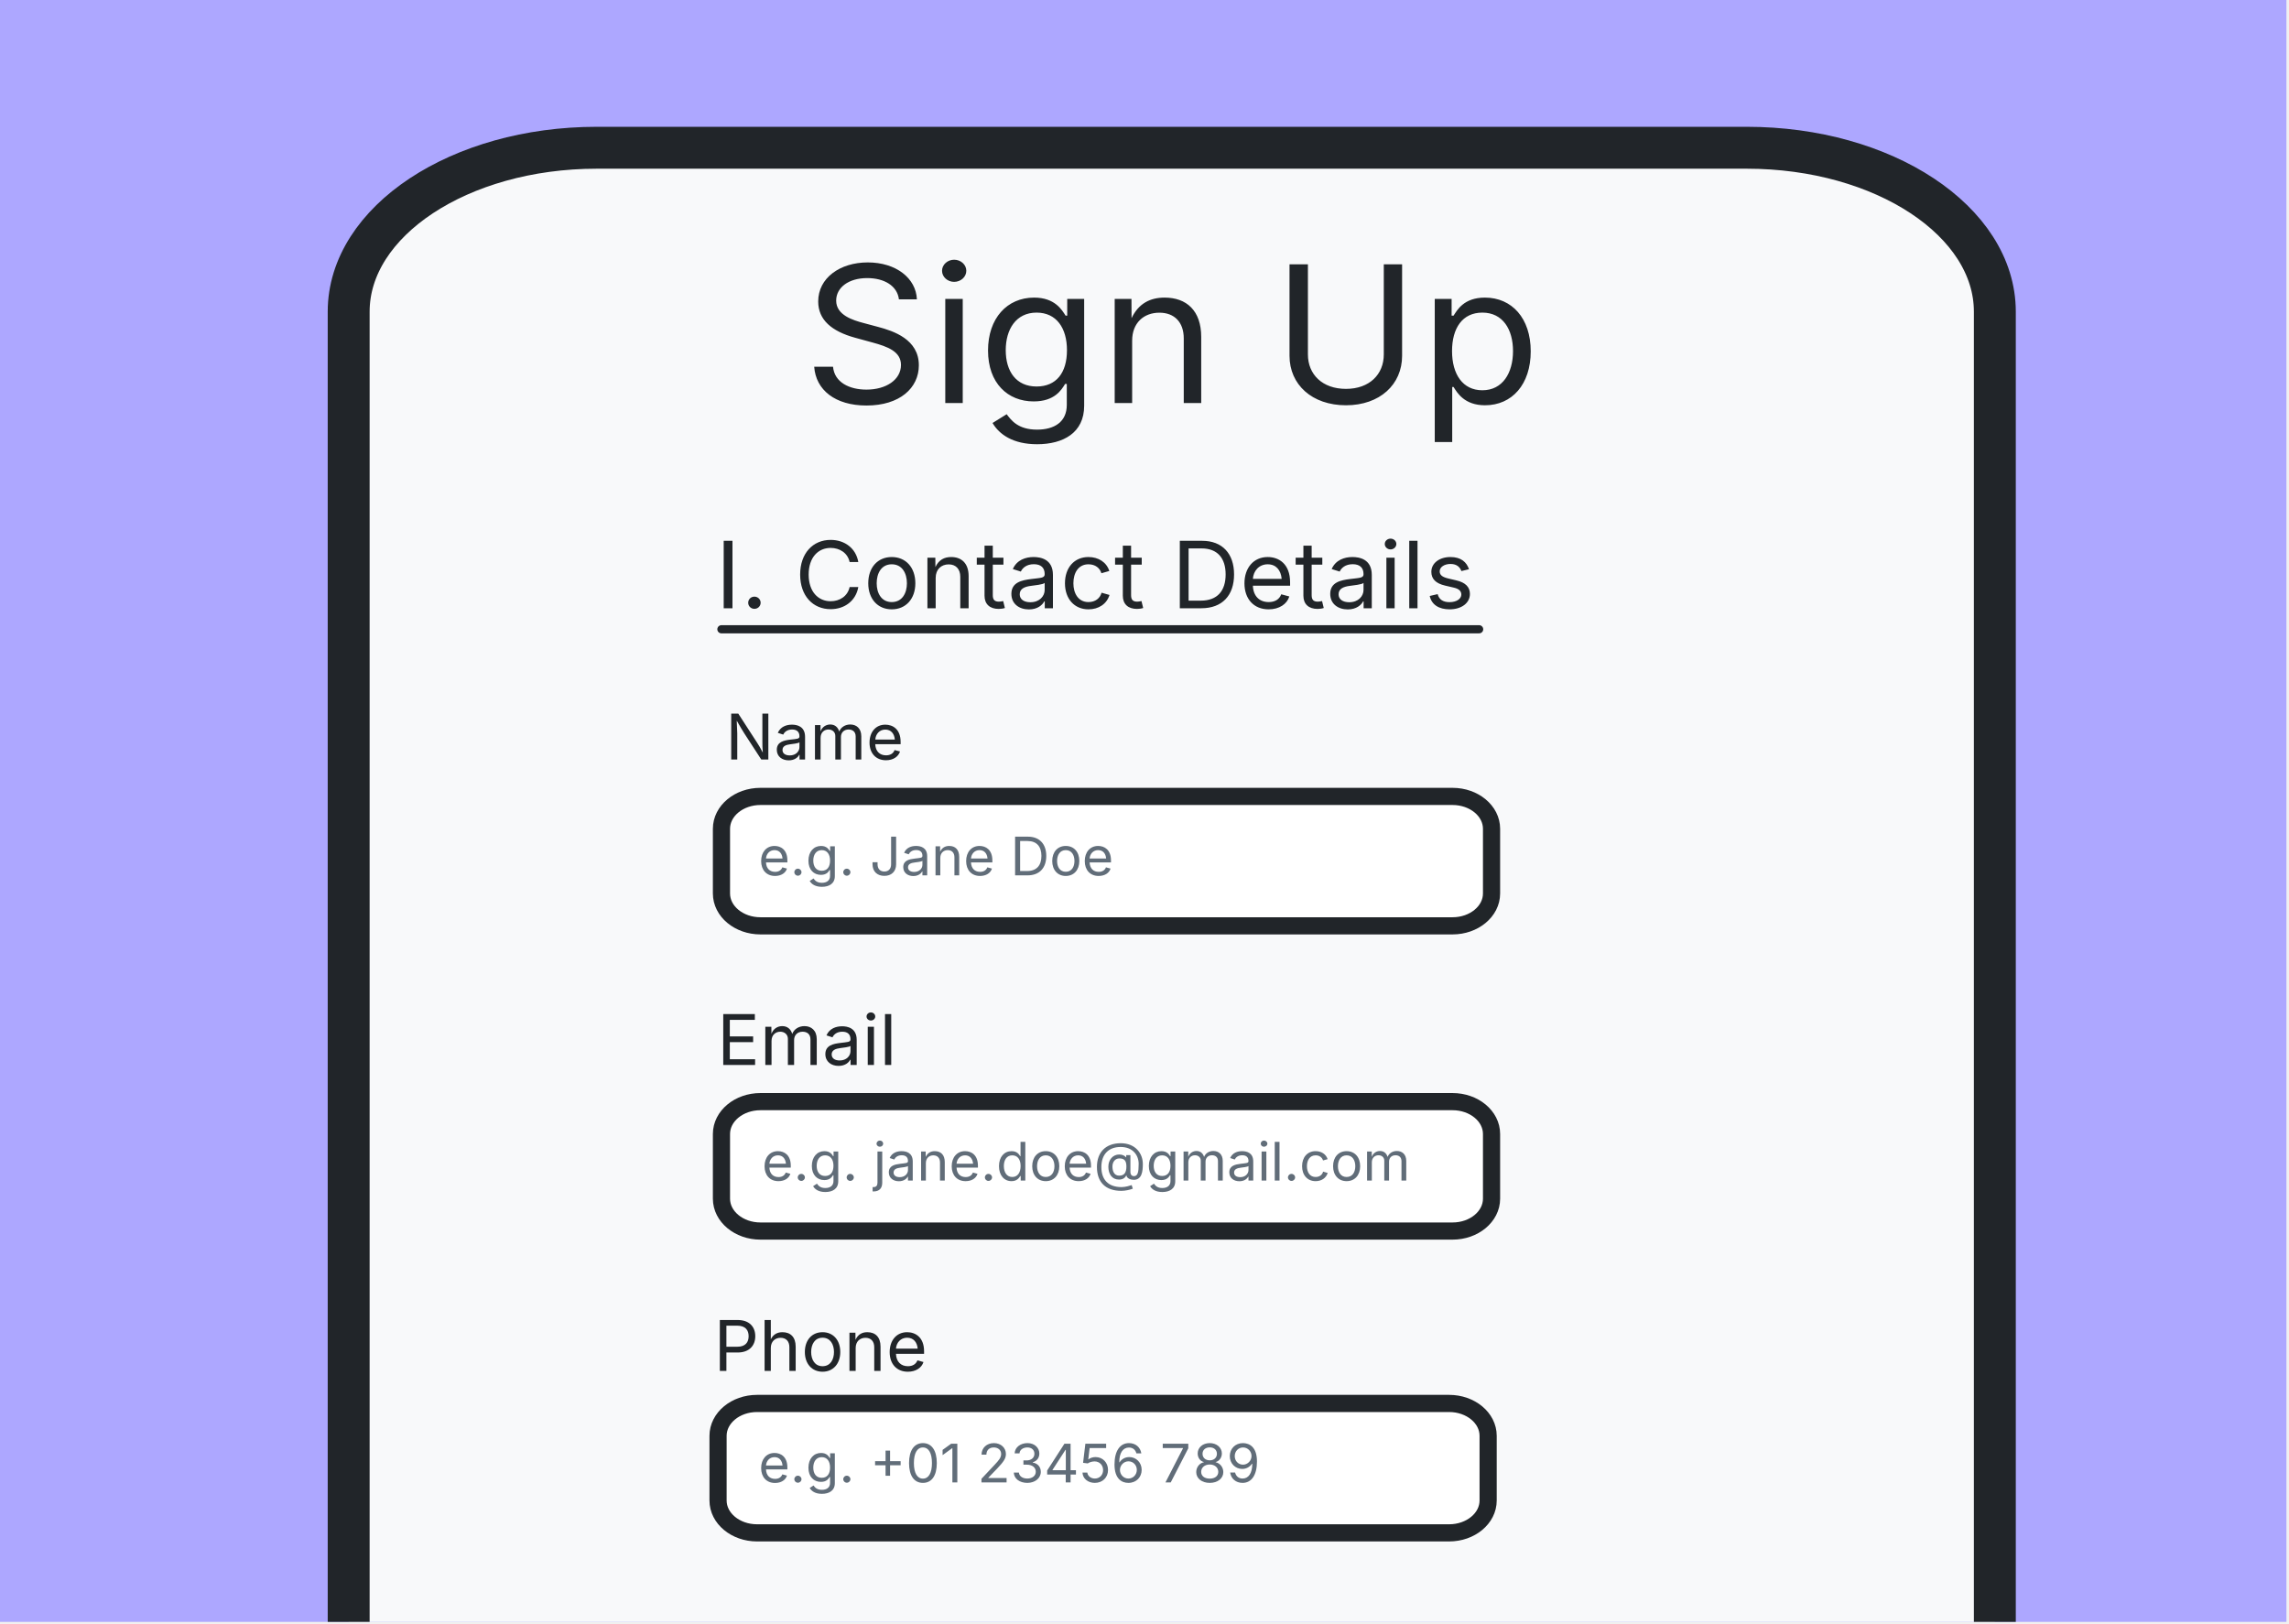
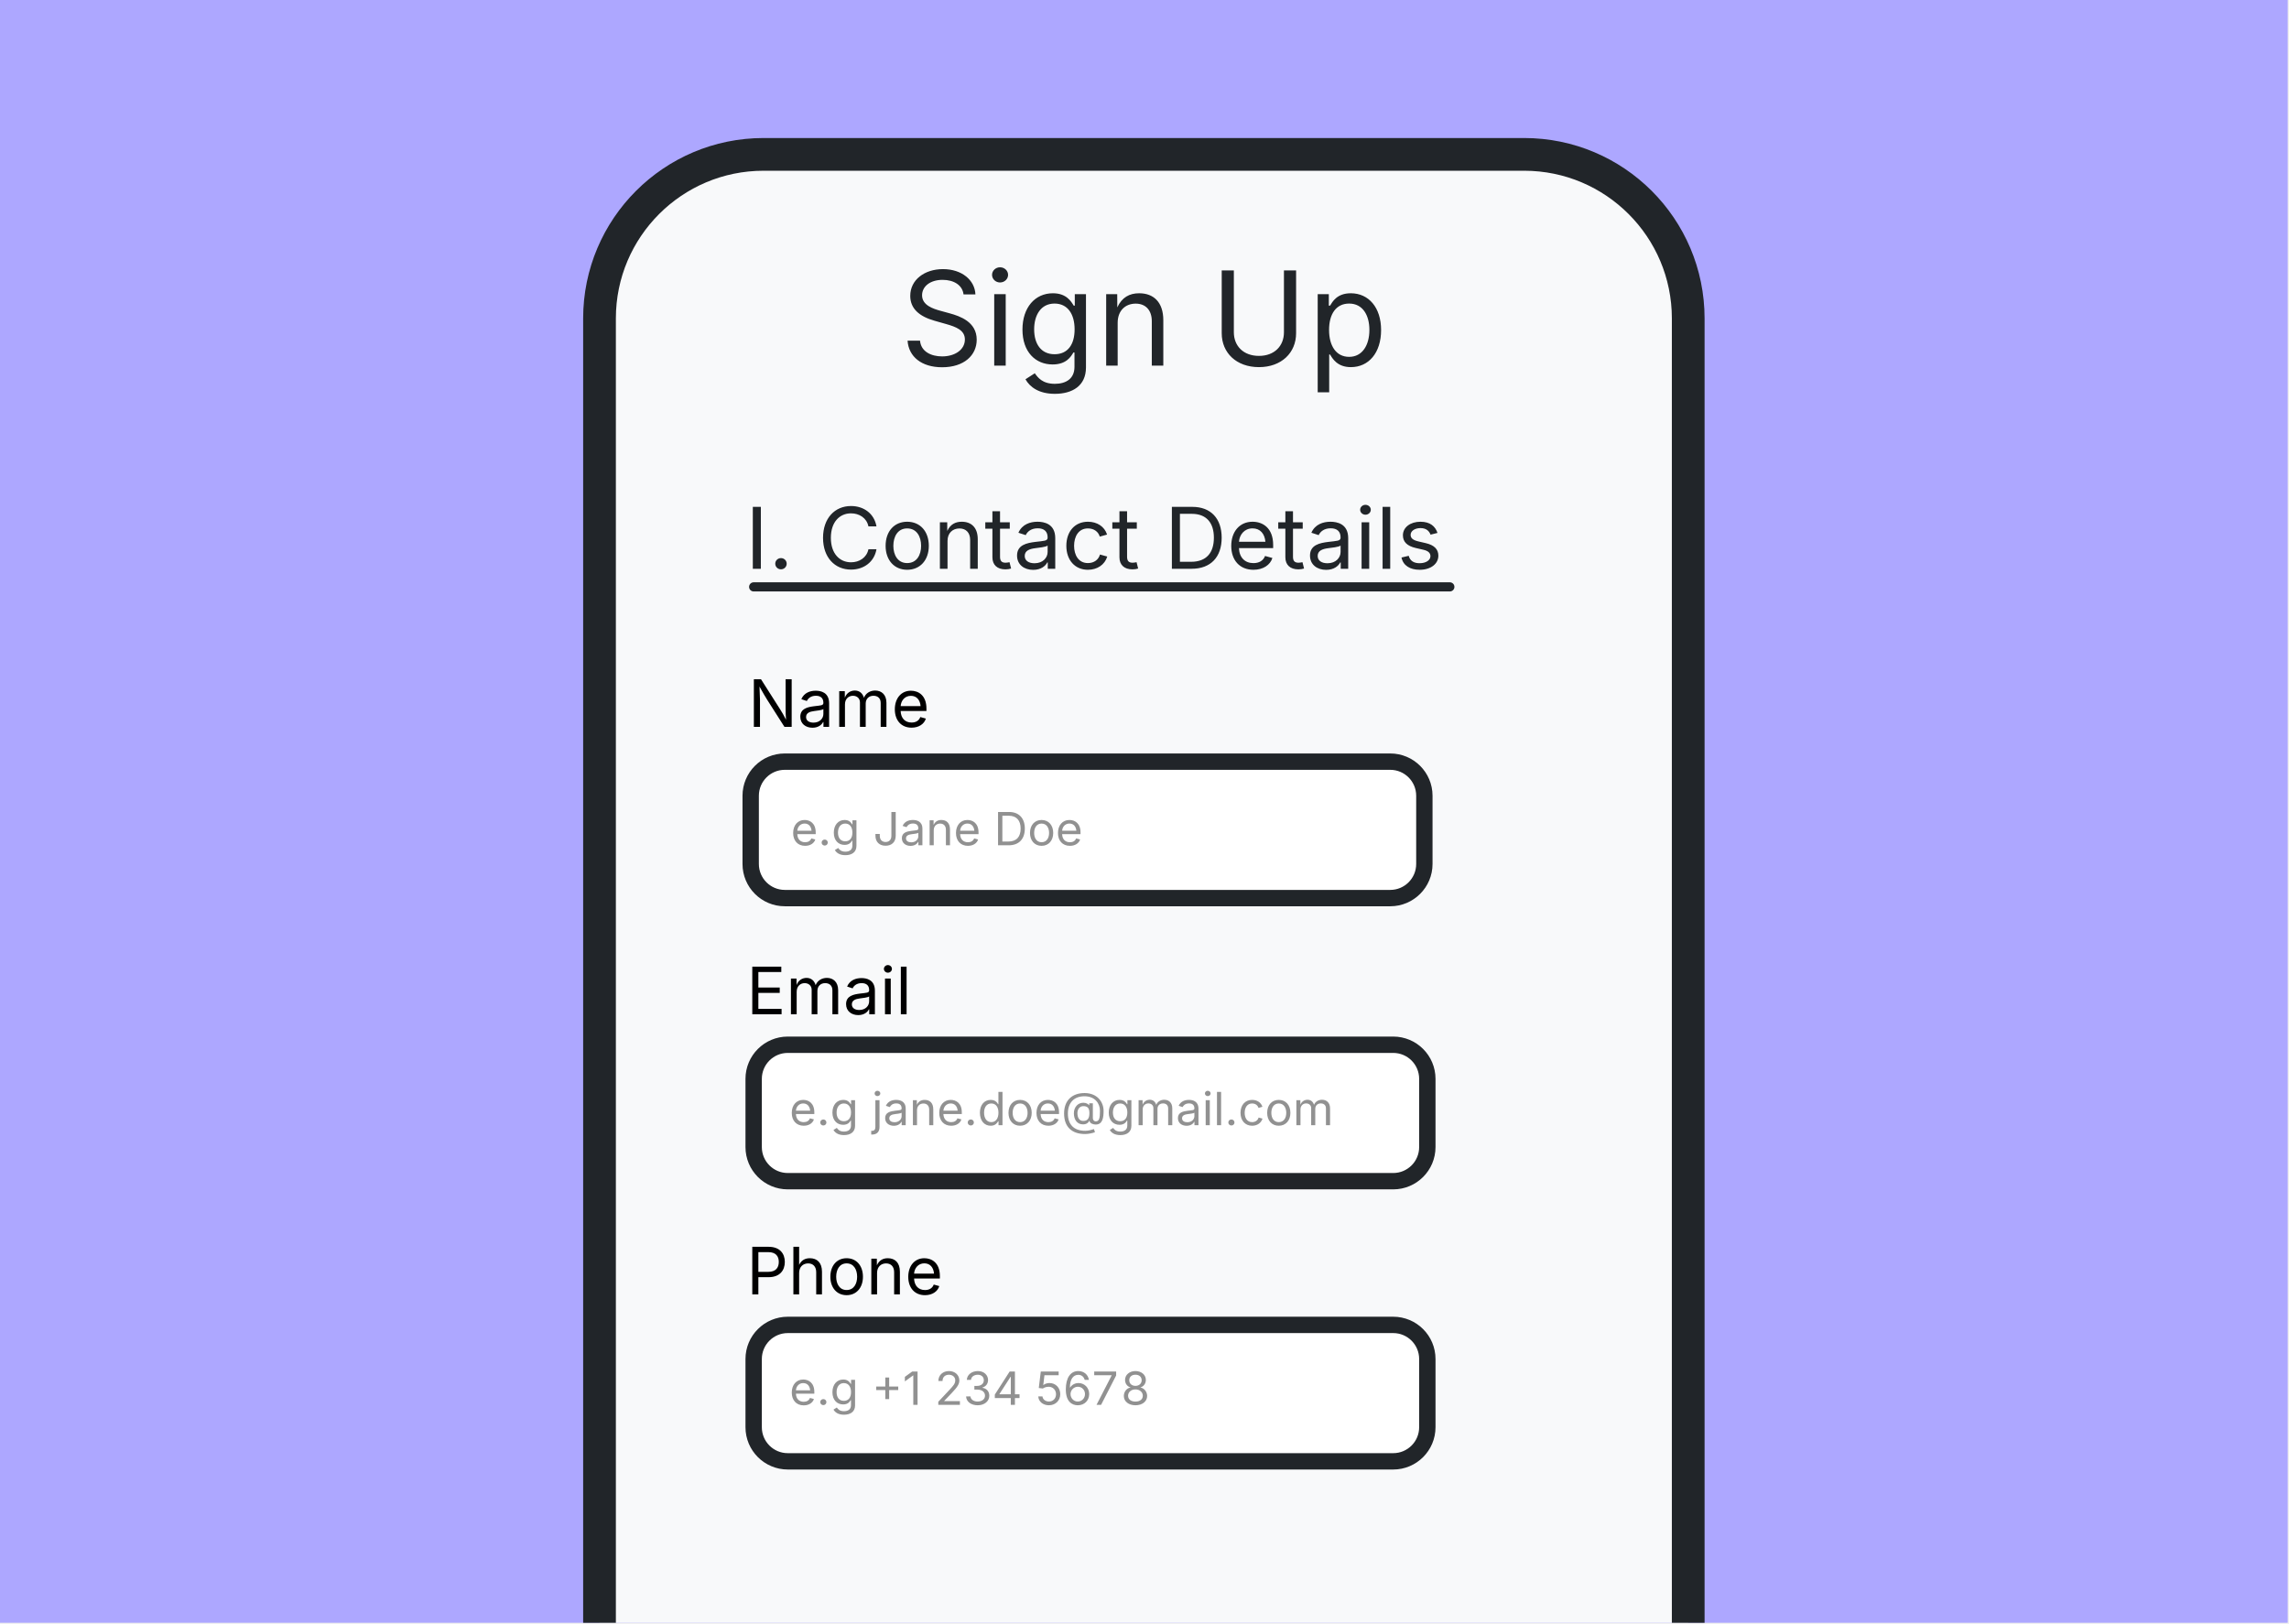
- <svg xmlns="http://www.w3.org/2000/svg" width="100%" height="100%" viewBox="0 0 420 298" version="1.1" xml:space="preserve" style="fill-rule:evenodd;clip-rule:evenodd;stroke-linecap:round;stroke-linejoin:round;stroke-miterlimit:1.5;">
-   <rect id="Artboard1" x="0" y="0" width="419.528" height="297.638" style="fill:none;" />
+ <svg xmlns="http://www.w3.org/2000/svg" width="100%" height="100%" viewBox="0 0 1749 1241" version="1.1" xml:space="preserve" style="fill-rule:evenodd;clip-rule:evenodd;stroke-linecap:round;stroke-linejoin:round;stroke-miterlimit:1.5;">
+   <rect id="Artboard2" x="0" y="0" width="1748.03" height="1240.16" style="fill:none;" />
  <clipPath id="_clip1">
-     <rect x="0" y="0" width="419.528" height="297.638" />
+     <rect id="Artboard21" x="0" y="0" width="1748.03" height="1240.16" />
  </clipPath>
  <g clip-path="url(#_clip1)">
+     <rect id="Artboard1" x="0" y="0" width="1748.03" height="1240.16" style="fill:none;" />
    <g>
-       <rect x="0" y="0" width="419.528" height="297.639" style="fill:#ada7ff;" />
      <g>
-         <path d="M366.026,57.198c0,-16.603 -20.393,-30.083 -45.512,-30.083l-211.025,0c-25.119,0 -45.512,13.48 -45.512,30.083l-0,241.469c-0,16.604 20.393,30.083 45.512,30.083l211.025,0c25.119,0 45.512,-13.479 45.512,-30.083l0,-241.469Z" style="fill:#f8f9fa;stroke:#212529;stroke-width:7.69px;" />
-       </g>
-       <g>
+         <rect x="0" y="0" width="1748.03" height="1240.16" style="fill:#ada7ff;" />
+         <g>
+           <path d="M1289.95,243.326c0,-69.179 -56.165,-125.345 -125.345,-125.345l-581.182,0c-69.179,0 -125.344,56.166 -125.344,125.345l0,1006.12c0,69.18 56.165,125.345 125.344,125.345l581.182,0c69.18,0 125.345,-56.165 125.345,-125.345l0,-1006.12Z" style="fill:#f8f9fa;stroke:#212529;stroke-width:25px;" />
+         </g>
        <g>
          <g>
-             <g>
-               <path d="M273.678,152.094c-0,-3.277 -3.207,-5.938 -7.156,-5.938l-126.989,0c-3.949,0 -7.155,2.661 -7.155,5.938l-0,11.875c-0,3.278 3.206,5.938 7.155,5.938l126.989,0c3.949,0 7.156,-2.66 7.156,-5.938l-0,-11.875Z" style="fill:#fff;stroke:#212529;stroke-width:3.15px;" />
-               <g transform="matrix(1,0,0,0.981527,0,2.96752)">
-                 <text x="139.16px" y="160.642px" style="font-family:'Inter-Regular', 'Inter', sans-serif;font-size:9.959px;fill:#616d79;">e.g. Jane Doe</text>
-               </g>
-               <g transform="matrix(1,0,0,0.981527,0,2.57477)">
-                 <text x="133.135px" y="139.381px" style="font-family:'Inter-Regular_Bold', 'Inter', sans-serif;font-size:11.782px;fill:#212529;">Name</text>
-               </g>
-             </g>
-             <g>
-               <path d="M273.678,208.106c-0,-3.278 -3.207,-5.938 -7.156,-5.938l-126.989,-0c-3.949,-0 -7.155,2.66 -7.155,5.938l-0,11.875c-0,3.277 3.206,5.938 7.155,5.938l126.989,-0c3.949,-0 7.156,-2.661 7.156,-5.938l-0,-11.875Z" style="fill:#fff;stroke:#212529;stroke-width:3.15px;" />
-               <g transform="matrix(1,0,0,0.981527,0,3.61032)">
-                 <text x="131.549px" y="195.439px" style="font-family:'Inter-Regular_Bold', 'Inter', sans-serif;font-size:13.075px;fill:#212529;">Email</text>
-               </g>
-               <g transform="matrix(1,0,0,0.981527,0,4.64745)">
-                 <text x="130.925px" y="251.583px" style="font-family:'Inter-Regular_Bold', 'Inter', sans-serif;font-size:13.075px;fill:#212529;">Phone</text>
-               </g>
-               <g transform="matrix(1,0,0,0.981527,0,4.00221)">
-                 <text x="139.785px" y="216.654px" style="font-family:'Inter-Regular', 'Inter', sans-serif;font-size:9.959px;fill:#616d79;">e.g. jane.doe@gmail.com</text>
-               </g>
-             </g>
-             <g>
-               <path d="M273.053,263.494c0,-3.277 -3.206,-5.938 -7.156,-5.938l-126.988,0c-3.95,0 -7.156,2.661 -7.156,5.938l0,11.875c0,3.278 3.206,5.938 7.156,5.938l126.988,0c3.95,0 7.156,-2.66 7.156,-5.938l0,-11.875Z" style="fill:#fff;stroke:#212529;stroke-width:3.15px;" />
-               <g transform="matrix(1,0,0,0.981527,0,5.02539)">
-                 <text x="139.16px" y="272.042px" style="font-family:'Inter-Regular', 'Inter', sans-serif;font-size:9.959px;fill:#616d79;">e.g. 01 23456 7<tspan x="218.899px " y="272.042px ">8</tspan>9</text>
-               </g>
-             </g>
-             <g transform="matrix(1,0,0,0.981527,0,2.06198)">
-               <text x="131.272px" y="111.622px" style="font-family:'Inter-Regular_Bold', 'Inter', sans-serif;font-size:17.32px;fill:#212529;">I. Contact Details</text>
-             </g>
+             <text x="687.793px" y="279.398px" style="font-family:'Inter-Regular_Bold', 'Inter', sans-serif;font-size:100px;fill:#212529;">Sign Up</text>
          </g>
        </g>
+         <g>
+           <g>
+             <text x="571.633px" y="555.499px" style="font-family:'Inter-Regular_Bold', 'Inter', sans-serif;font-size:50px;">Name</text>
+           </g>
+           <path d="M1088.34,608.13c-0,-14.387 -11.681,-26.068 -26.068,-26.068l-462.611,0c-14.387,0 -26.068,11.681 -26.068,26.068l-0,52.136c-0,14.388 11.681,26.069 26.068,26.069l462.611,0c14.387,0 26.068,-11.681 26.068,-26.069l-0,-52.136Z" style="fill:#fff;stroke:#212529;stroke-width:12.5px;" />
+         </g>
+         <text x="570.425px" y="775.109px" style="font-family:'Inter-Regular_Bold', 'Inter', sans-serif;font-size:50px;">Email</text>
+         <path d="M1090.61,824.482c-0,-14.388 -11.681,-26.068 -26.068,-26.068l-462.611,0c-14.387,0 -26.068,11.68 -26.068,26.068l-0,52.136c-0,14.387 11.681,26.068 26.068,26.068l462.611,0c14.387,0 26.068,-11.681 26.068,-26.068l-0,-52.136Z" style="fill:#fff;stroke:#212529;stroke-width:12.5px;" />
+         <text x="570.425px" y="989.201px" style="font-family:'Inter-Regular_Bold', 'Inter', sans-serif;font-size:50px;">Phone</text>
+         <path d="M1090.61,1038.58c-0,-14.388 -11.681,-26.068 -26.068,-26.068l-462.611,-0c-14.387,-0 -26.068,11.68 -26.068,26.068l-0,52.136c-0,14.387 11.681,26.068 26.068,26.068l462.611,-0c14.387,-0 26.068,-11.681 26.068,-26.068l-0,-52.136Z" style="fill:#fff;stroke:#212529;stroke-width:12.5px;" />
      </g>
-       <g>
-         <g>
-           <g transform="matrix(1,0,0,0.963182,0,2.72327)">
-             <text x="147.332px" y="73.966px" style="font-family:'Inter-Regular_Bold', 'Inter', sans-serif;font-size:36.338px;fill:#212529;">Sign Up</text>
-           </g>
-         </g>
+       <g transform="matrix(1,0,0,0.981527,0,8.02953)">
+         <text x="569.394px" y="434.667px" style="font-family:'Inter-Regular_Bold', 'Inter', sans-serif;font-size:66.267px;fill:#212529;">I. Contact Details</text>
      </g>
-       <path d="M132.369,115.481l139.032,-0" style="fill:#212529;stroke:#212529;stroke-width:1.5px;" />
+       <path d="M575.863,448.503l531.946,-0" style="fill:#212529;stroke:#212529;stroke-width:7px;" />
+       <g transform="matrix(1,0,0,0.981527,0,11.9332)">
+         <text x="604.226px" y="645.987px" style="font-family:'Inter-Regular', 'Inter', sans-serif;font-size:35.659px;fill:#919191;">e.g Jane Doe</text>
+       </g>
+       <g transform="matrix(1,0,0,0.981527,0,19.8323)">
+         <text x="603.172px" y="1073.59px" style="font-family:'Inter-Regular', 'Inter', sans-serif;font-size:35.659px;fill:#919191;">e.g +1 234 567<tspan x="856.582px " y="1073.59px ">8</tspan>
+         </text>
+       </g>
+       <g transform="matrix(1,0,0,0.981527,0,15.8847)">
+         <text x="603.172px" y="859.897px" style="font-family:'Inter-Regular', 'Inter', sans-serif;font-size:35.659px;fill:#919191;">e.g jane.doe@gmail.com</text>
+       </g>
    </g>
  </g>
</svg>
